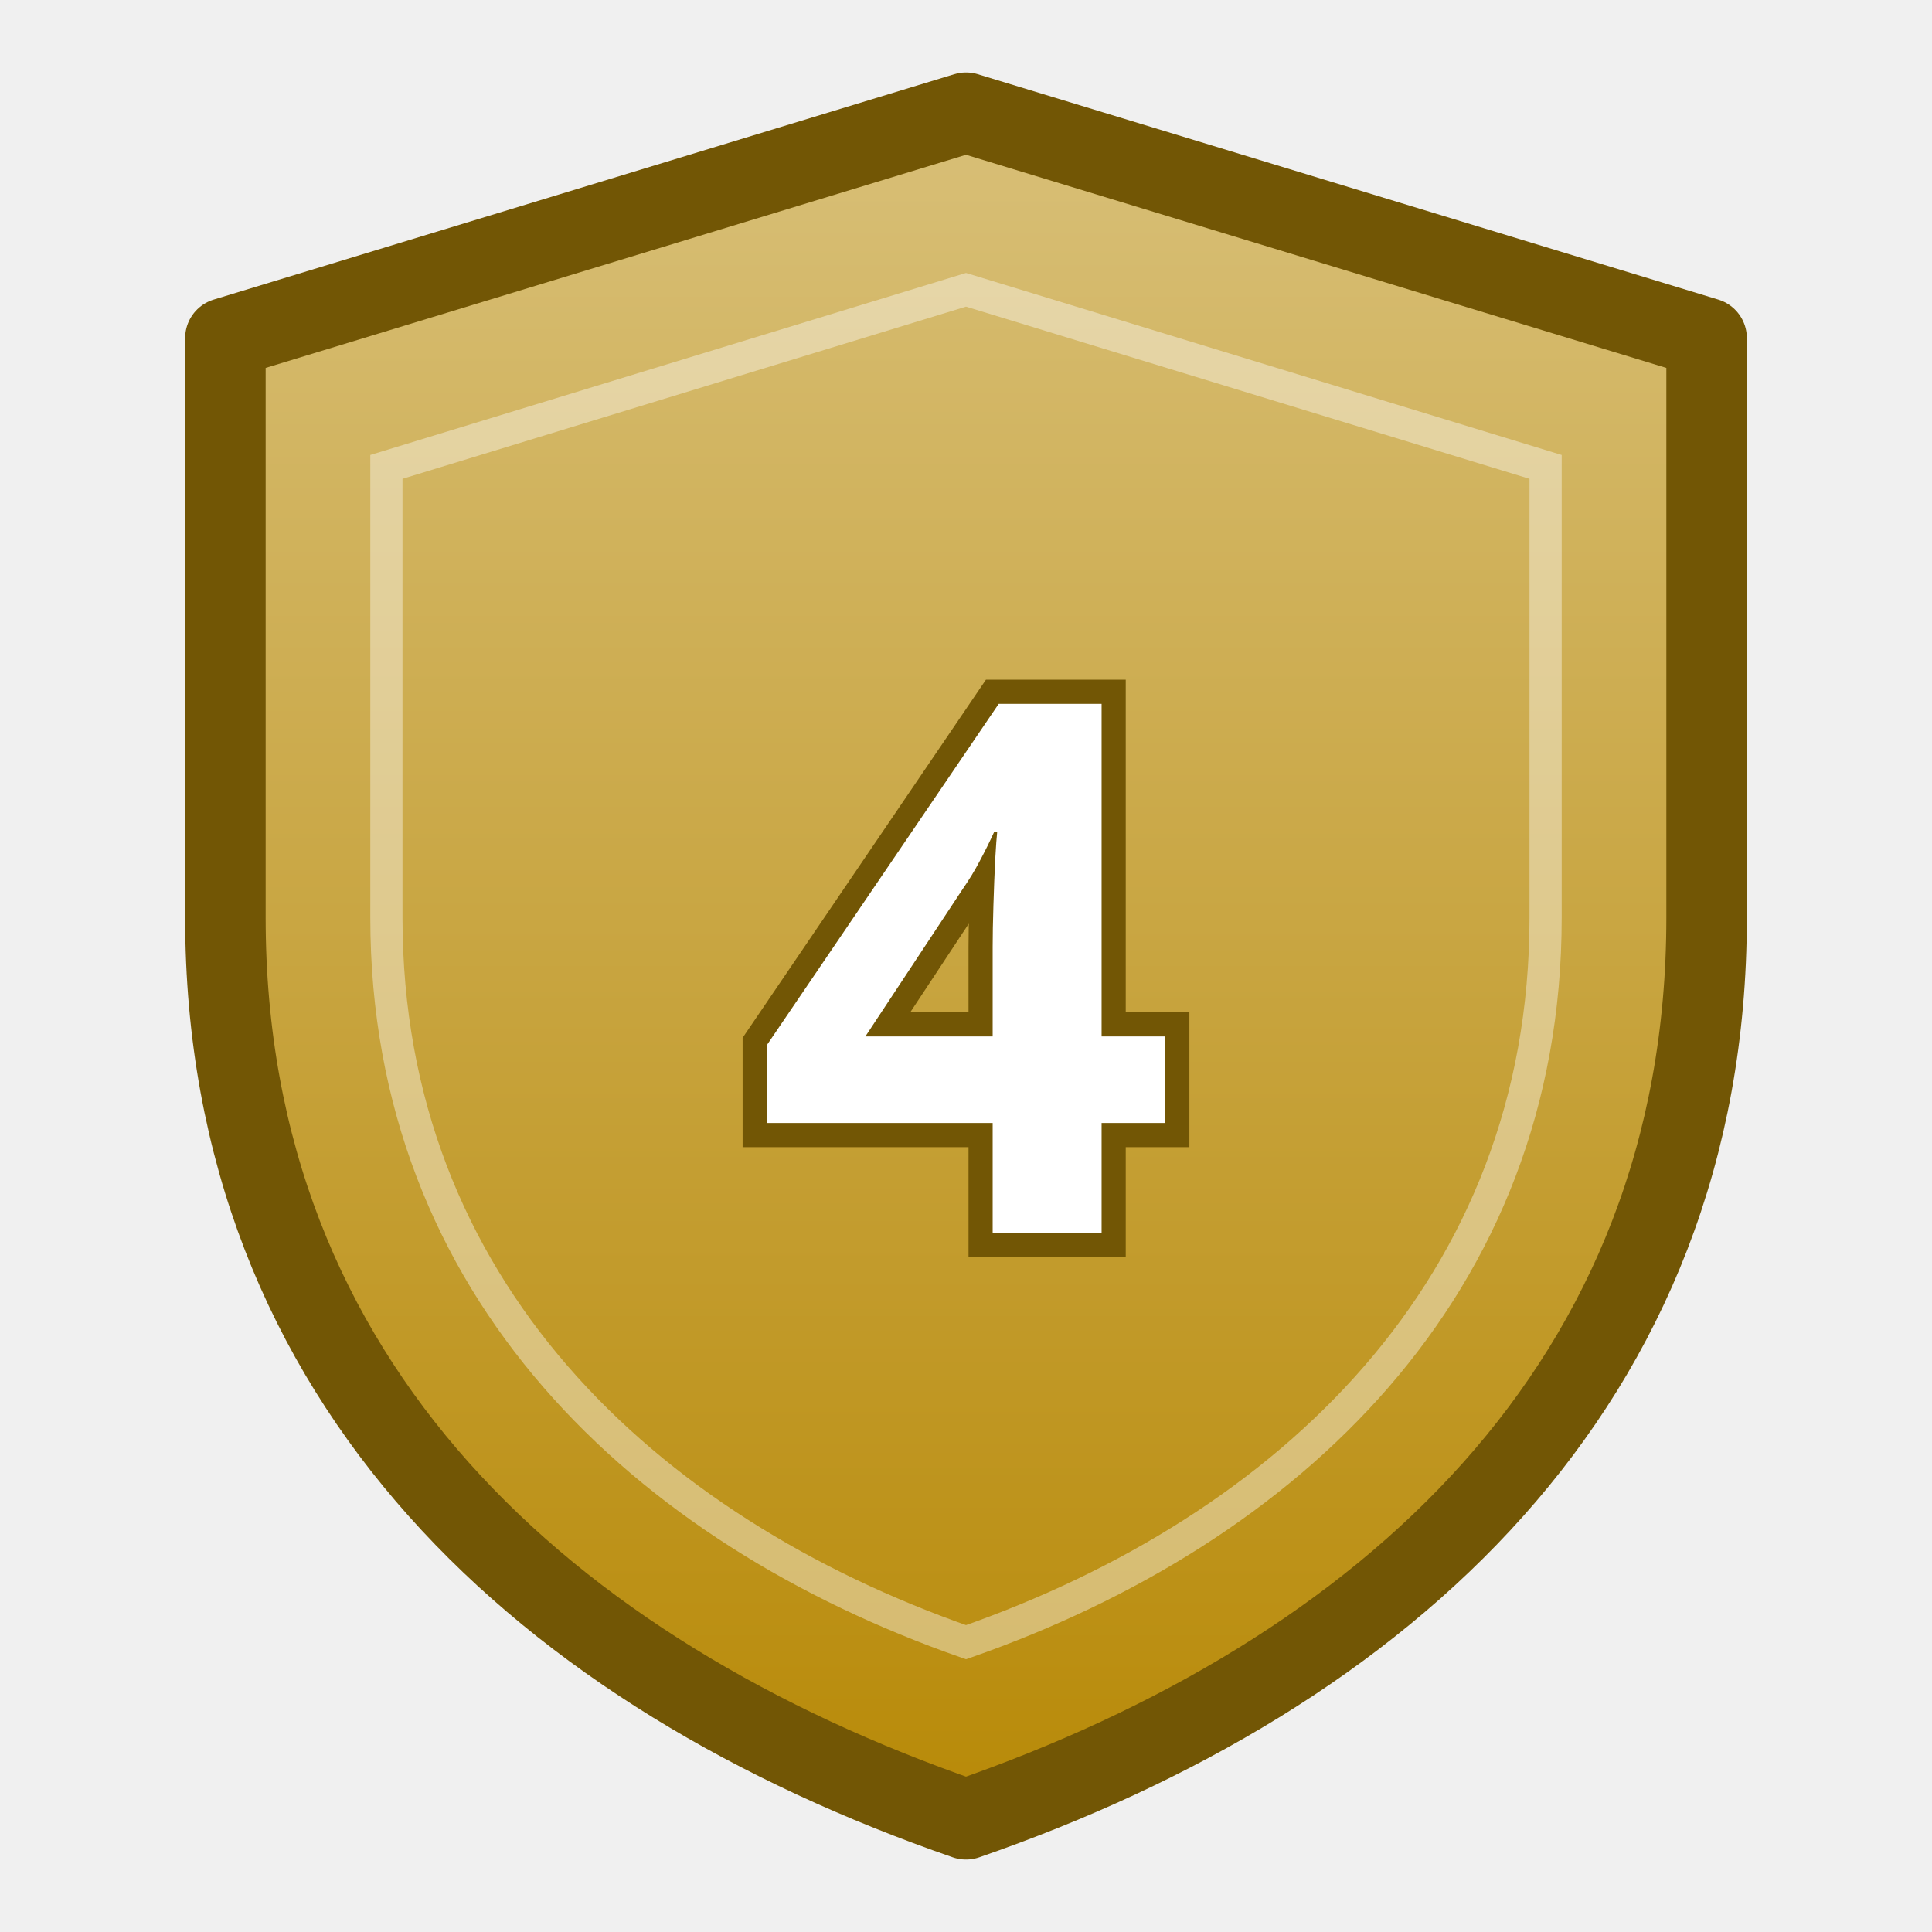
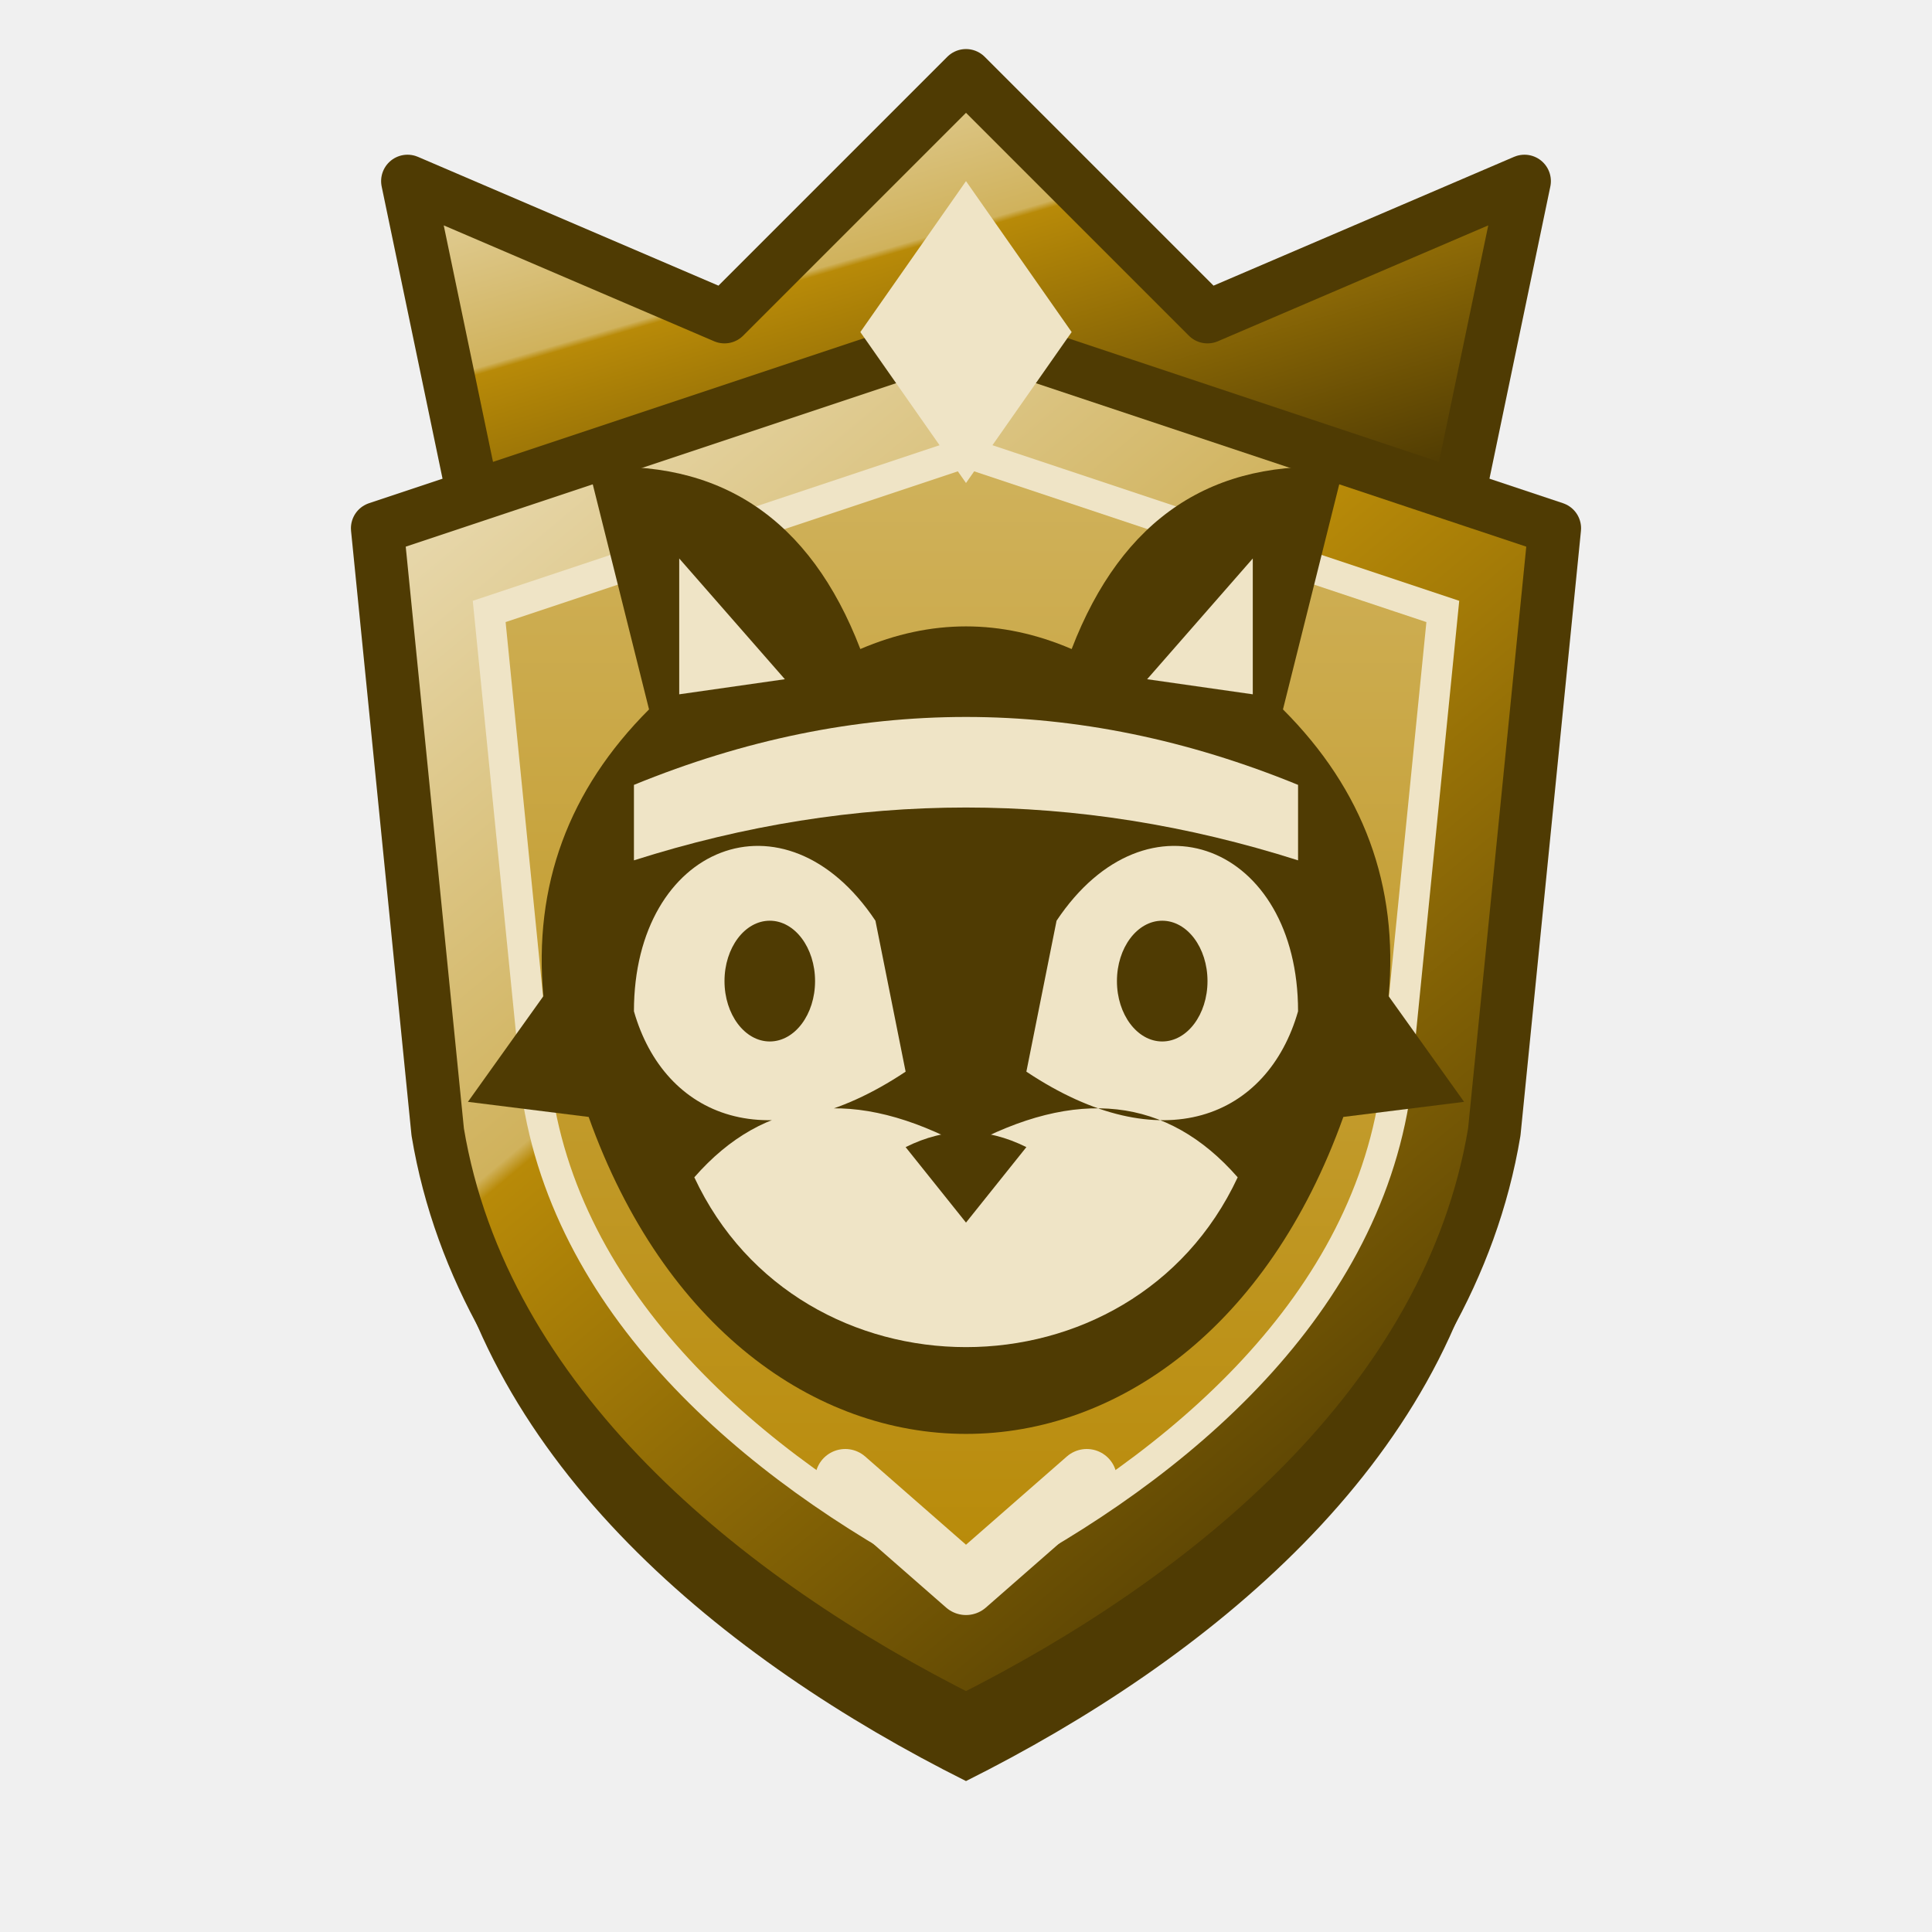
- <svg xmlns="http://www.w3.org/2000/svg" viewBox="0 0 120 120" role="img" aria-label="Gold rank emblem">
+ <svg xmlns="http://www.w3.org/2000/svg" viewBox="0 0 128 128" role="img" aria-label="Gold rank emblem">
  <defs>
-     <linearGradient id="fill" x1="0" y1="0" x2="0" y2="1">
-       <stop offset="0" stop-color="#d8bf77" />
+     <linearGradient id="metal" x1="0" y1="0" x2=".7" y2="1">
+       <stop stop-color="#efe4c6" />
+       <stop offset=".45" stop-color="#d0b25c" />
+       <stop offset=".46" stop-color="#B88A08" />
+       <stop offset="1" stop-color="#4f3b03" />
+     </linearGradient>
+     <linearGradient id="enamel" x2="0" y2="1">
+       <stop stop-color="#d0b25c" />
      <stop offset="1" stop-color="#B88A08" />
    </linearGradient>
  </defs>
-   <path d="M60 7 L106 21 V57 C106 86 86 104 60 113 C34 104 14 86 14 57 V21 Z" fill="url(#fill)" stroke="#725605" stroke-width="5" stroke-linejoin="round" />
-   <path d="M60 18 L96 29 V57 C96 80 80 95 60 102 C40 95 24 80 24 57 V29 Z" fill="none" stroke="#ffffff" stroke-opacity=".4" stroke-width="2" />
-   <text x="60" y="76.56" text-anchor="middle" font-family="Archivo, system-ui, sans-serif" font-size="46" font-weight="800" fill="#ffffff" stroke="#725605" stroke-width="3" paint-order="stroke">4</text>
+   <path d="m32 36-5-24 21 9L64 5l16 16 21-9-5 24Z" fill="url(#metal)" stroke="#4f3b03" stroke-width="3.5" stroke-linejoin="round" />
+   <path d="M64 22 103 35 99 75c-3 18-19 31-35 39-16-8-32-21-35-39l-4-40Z" fill="#4f3b03" transform="translate(0 4)" />
+   <path d="M64 22 103 35 99 75c-3 18-19 31-35 39-16-8-32-21-35-39l-4-40Z" fill="url(#metal)" stroke="#4f3b03" stroke-width="3.5" stroke-linejoin="round" />
+   <path d="M64 22 103 35 99 75c-3 18-19 31-35 39-16-8-32-21-35-39l-4-40Z" transform="translate(64 64) scale(.81) translate(-64 -64)" fill="url(#enamel)" stroke="#efe4c6" stroke-width="2.5" />
+   <g transform="translate(0 -8)">
+     <path d="M43 55 39 39q13-1 18 12 7-3 14 0 5-13 18-12l-4 16q8 8 7 19l5 7-8 1c-5 14-15 21-25 21S44 96 39 82l-8-1 5-7q-1-11 7-19Z" fill="#4f3b03" />
+     <path d="m45 45 7 8-7 1Zm38 0-7 8 7 1Z" fill="#efe4c6" />
+     <path d="M42 60q22-9 44 0v5q-22-7-44 0Z" fill="#efe4c6" />
+     <path d="M42 75c0-11 10-15 16-6l2 10c-9 6-16 3-18-4Zm44 0c0-11-10-15-16-6l-2 10c9 6 16 3 18-4ZM46 86q7-8 18-2 11-6 18 2c-7 15-29 15-36 0Z" fill="#efe4c6" />
+     <ellipse cx="51" cy="73" rx="3" ry="4" fill="#4f3b03" />
+     <ellipse cx="77" cy="73" rx="3" ry="4" fill="#4f3b03" />
+     <path d="M60 84q4-2 8 0l-4 5Z" fill="#4f3b03" />
+   </g>
+   <path d="m56 98 8 7 8-7" fill="none" stroke="#efe4c6" stroke-width="4" stroke-linecap="round" stroke-linejoin="round" />
+   <path d="m64 12 7 10-7 10-7-10Z" fill="#efe4c6" />
</svg>
